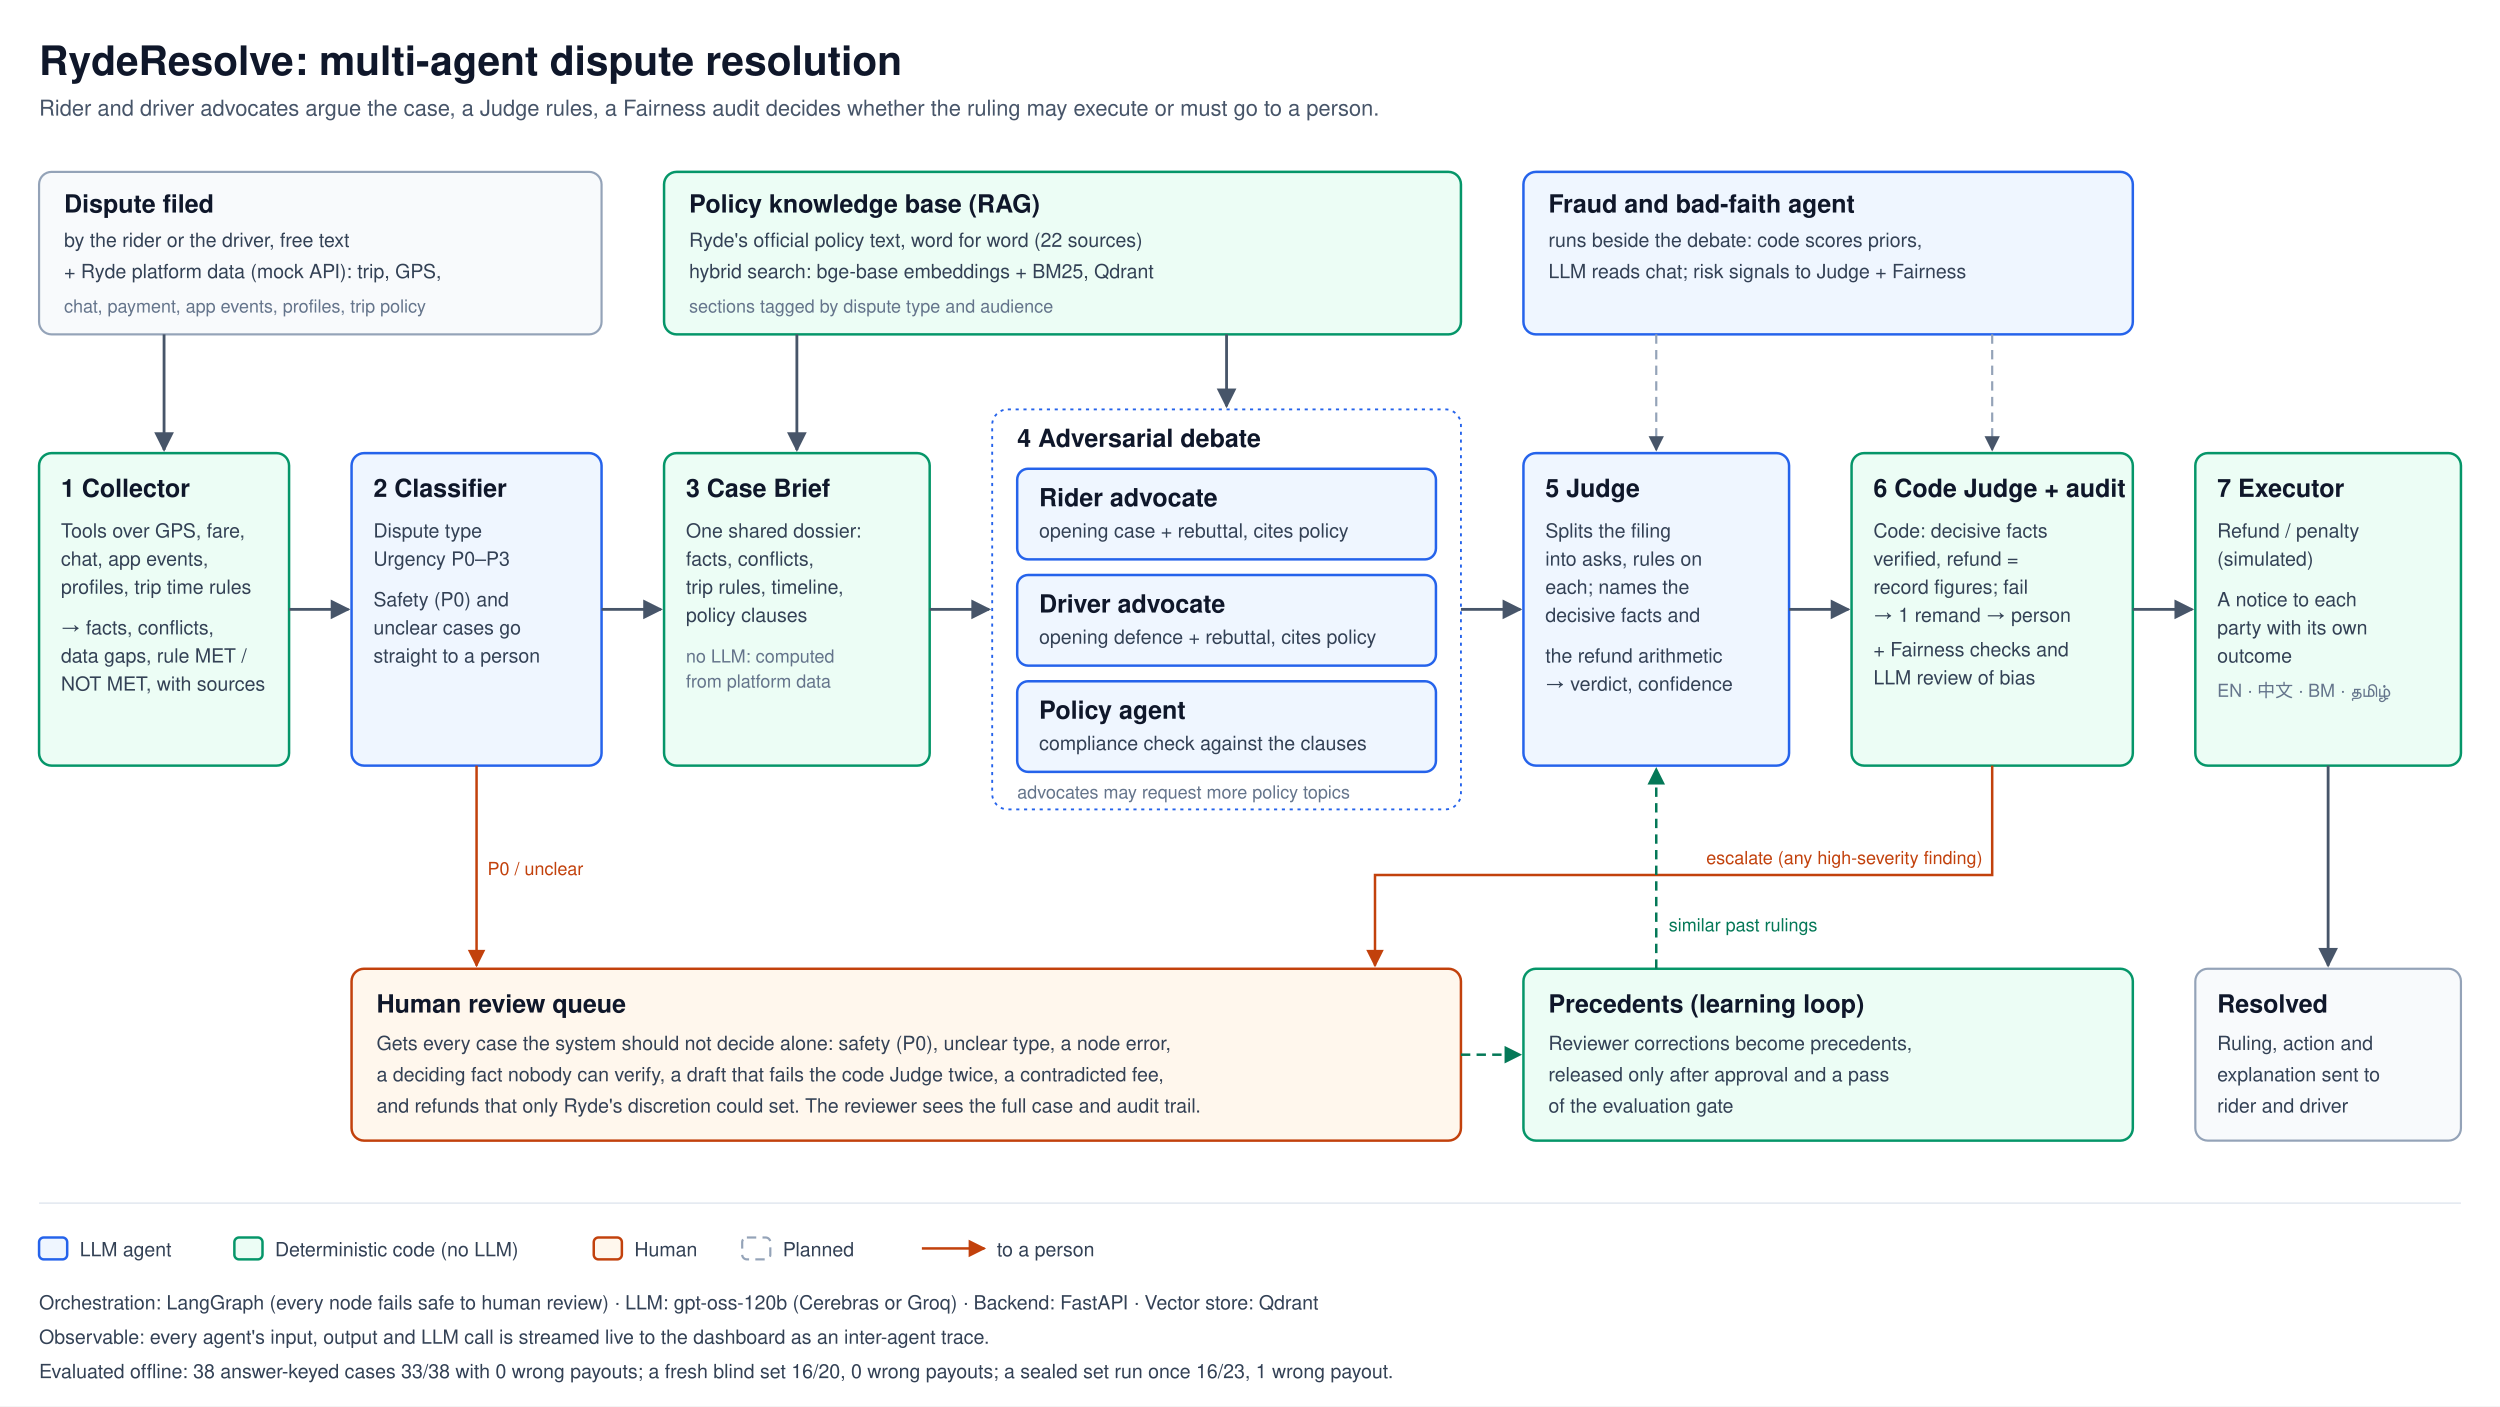
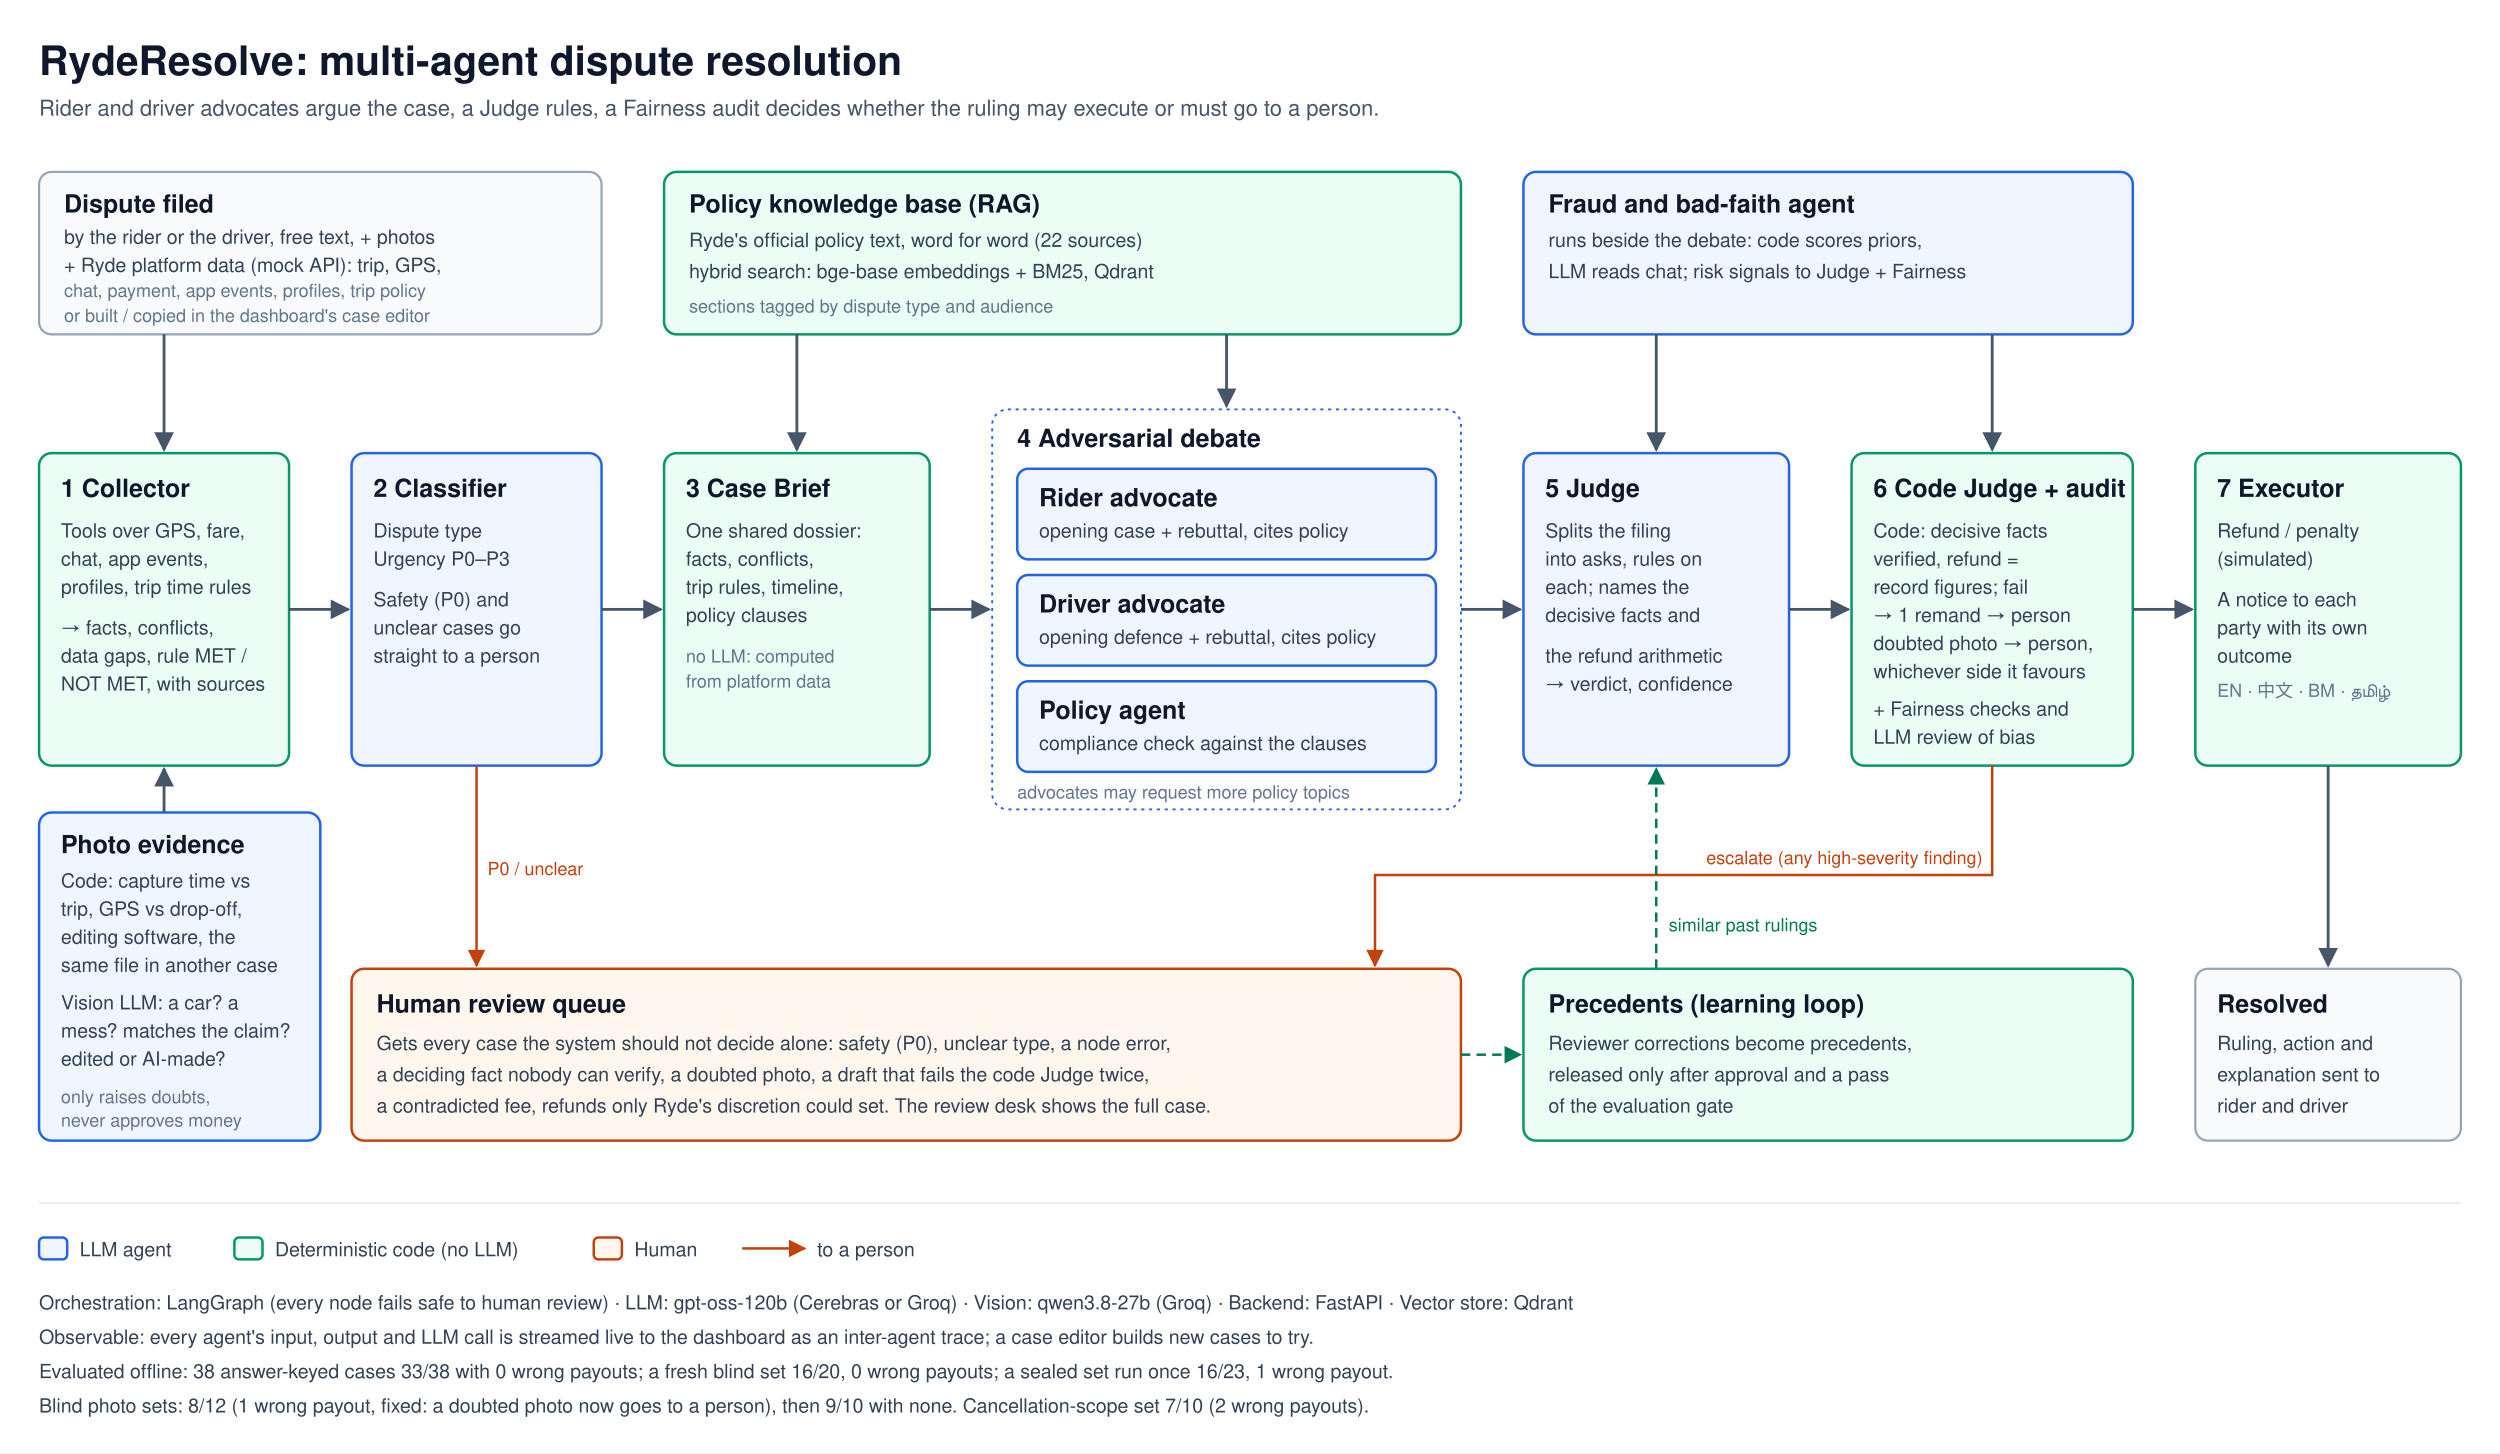
- <svg xmlns="http://www.w3.org/2000/svg" width="1600" height="900" viewBox="0 0 1600 900" font-family="Segoe UI, Helvetica, Arial, sans-serif">
+ <svg xmlns="http://www.w3.org/2000/svg" width="1600" height="930" viewBox="0 0 1600 930" font-family="Segoe UI, Helvetica, Arial, sans-serif">
  <defs>
    <marker id="a" viewBox="0 0 10 10" refX="9" refY="5" markerWidth="7" markerHeight="7" orient="auto-start-reverse">
      <path d="M0,0 L10,5 L0,10 z" fill="#475569" />
    </marker>
    <marker id="ao" viewBox="0 0 10 10" refX="9" refY="5" markerWidth="7" markerHeight="7" orient="auto-start-reverse">
      <path d="M0,0 L10,5 L0,10 z" fill="#c2410c" />
    </marker>
    <marker id="ag" viewBox="0 0 10 10" refX="9" refY="5" markerWidth="7" markerHeight="7" orient="auto-start-reverse">
      <path d="M0,0 L10,5 L0,10 z" fill="#047857" />
    </marker>
    <style>
      .t  { font-size: 16px; font-weight: 700; fill: #0f172a; }
      .s  { font-size: 12.5px; fill: #334155; }
      .k  { font-size: 11.5px; fill: #64748b; }
      .h  { font-size: 26px; font-weight: 700; fill: #0f172a; }
      .sub{ font-size: 14px; fill: #475569; }
      .llm  { fill: #eff6ff; stroke: #2563eb; stroke-width: 1.6; }
      .code { fill: #ecfdf5; stroke: #059669; stroke-width: 1.6; }
      .hum  { fill: #fff7ed; stroke: #c2410c; stroke-width: 1.6; }
      .data { fill: #f8fafc; stroke: #94a3b8; stroke-width: 1.4; }
      .plan { fill: #ffffff; stroke: #94a3b8; stroke-width: 1.4; stroke-dasharray: 6 4; }
      .wrap { fill: none; stroke: #2563eb; stroke-width: 1.2; stroke-dasharray: 2 3; }
      .ln  { stroke: #475569; stroke-width: 1.8; fill: none; }
      .lo  { stroke: #c2410c; stroke-width: 1.6; fill: none; }
      .lg  { stroke: #047857; stroke-width: 1.6; fill: none; stroke-dasharray: 6 4; }
      .lp  { stroke: #94a3b8; stroke-width: 1.4; fill: none; stroke-dasharray: 6 4; }
      .lab { font-size: 11.5px; fill: #c2410c; }
      .labg{ font-size: 11.5px; fill: #047857; }
    </style>
  </defs>
-   <rect width="1600" height="900" fill="#ffffff" />
+   <rect width="1600" height="930" fill="#ffffff" />
  <text x="25" y="48" class="h">RydeResolve: multi-agent dispute resolution</text>
  <text x="25" y="74" class="sub">Rider and driver advocates argue the case, a Judge rules, a Fairness audit decides whether the ruling may execute or must go to a person.</text>
  <rect x="25" y="110" width="360" height="104" rx="8" class="data" />
  <text x="41" y="136" class="t">Dispute filed</text>
-   <text x="41" y="158" class="s">by the rider or the driver, free text</text>
-   <text x="41" y="178" class="s">+ Ryde platform data (mock API): trip, GPS,</text>
-   <text x="41" y="200" class="k">chat, payment, app events, profiles, trip policy</text>
+   <text x="41" y="156" class="s">by the rider or the driver, free text, + photos</text>
+   <text x="41" y="174" class="s">+ Ryde platform data (mock API): trip, GPS,</text>
+   <text x="41" y="190" class="k">chat, payment, app events, profiles, trip policy</text>
+   <text x="41" y="206" class="k">or built / copied in the dashboard's case editor</text>
  <rect x="425" y="110" width="510" height="104" rx="8" class="code" />
  <text x="441" y="136" class="t">Policy knowledge base (RAG)</text>
  <text x="441" y="158" class="s">Ryde's official policy text, word for word (22 sources)</text>
  <text x="441" y="178" class="s">hybrid search: bge-base embeddings + BM25, Qdrant</text>
  <text x="441" y="200" class="k">sections tagged by dispute type and audience</text>
  <rect x="975" y="110" width="390" height="104" rx="8" class="llm" />
  <text x="991" y="136" class="t">Fraud and bad-faith agent</text>
  <text x="991" y="158" class="s">runs beside the debate: code scores priors,</text>
  <text x="991" y="178" class="s">LLM reads chat; risk signals to Judge + Fairness</text>
  <rect x="25" y="290" width="160" height="200" rx="8" class="code" />
  <text x="39" y="318" class="t">1  Collector</text>
  <text x="39" y="344" class="s">Tools over GPS, fare,</text>
  <text x="39" y="362" class="s">chat, app events,</text>
  <text x="39" y="380" class="s">profiles, trip time rules</text>
  <text x="39" y="406" class="s">→ facts, conflicts,</text>
  <text x="39" y="424" class="s">data gaps, rule MET /</text>
  <text x="39" y="442" class="s">NOT MET, with sources</text>
  <rect x="225" y="290" width="160" height="200" rx="8" class="llm" />
  <text x="239" y="318" class="t">2  Classifier</text>
  <text x="239" y="344" class="s">Dispute type</text>
  <text x="239" y="362" class="s">Urgency P0–P3</text>
  <text x="239" y="388" class="s">Safety (P0) and</text>
  <text x="239" y="406" class="s">unclear cases go</text>
  <text x="239" y="424" class="s">straight to a person</text>
  <rect x="425" y="290" width="170" height="200" rx="8" class="code" />
  <text x="439" y="318" class="t">3  Case Brief</text>
  <text x="439" y="344" class="s">One shared dossier:</text>
  <text x="439" y="362" class="s">facts, conflicts,</text>
  <text x="439" y="380" class="s">trip rules, timeline,</text>
  <text x="439" y="398" class="s">policy clauses</text>
  <text x="439" y="424" class="k">no LLM: computed</text>
  <text x="439" y="440" class="k">from platform data</text>
  <rect x="635" y="262" width="300" height="256" rx="10" class="wrap" />
  <text x="651" y="286" class="t">4  Adversarial debate</text>
  <rect x="651" y="300" width="268" height="58" rx="7" class="llm" />
  <text x="665" y="324" class="t" font-size="14">Rider advocate</text>
  <text x="665" y="344" class="s">opening case + rebuttal, cites policy</text>
  <rect x="651" y="368" width="268" height="58" rx="7" class="llm" />
  <text x="665" y="392" class="t" font-size="14">Driver advocate</text>
  <text x="665" y="412" class="s">opening defence + rebuttal, cites policy</text>
  <rect x="651" y="436" width="268" height="58" rx="7" class="llm" />
  <text x="665" y="460" class="t" font-size="14">Policy agent</text>
  <text x="665" y="480" class="s">compliance check against the clauses</text>
  <text x="651" y="511" class="k">advocates may request more policy topics</text>
  <rect x="975" y="290" width="170" height="200" rx="8" class="llm" />
  <text x="989" y="318" class="t">5  Judge</text>
  <text x="989" y="344" class="s">Splits the filing</text>
  <text x="989" y="362" class="s">into asks, rules on</text>
  <text x="989" y="380" class="s">each; names the</text>
  <text x="989" y="398" class="s">decisive facts and</text>
  <text x="989" y="424" class="s">the refund arithmetic</text>
  <text x="989" y="442" class="s">→ verdict, confidence</text>
  <rect x="1185" y="290" width="180" height="200" rx="8" class="code" />
  <text x="1199" y="318" class="t">6  Code Judge + audit</text>
  <text x="1199" y="344" class="s">Code: decisive facts</text>
  <text x="1199" y="362" class="s">verified, refund =</text>
  <text x="1199" y="380" class="s">record figures; fail</text>
  <text x="1199" y="398" class="s">→ 1 remand → person</text>
-   <text x="1199" y="420" class="s">+ Fairness checks and</text>
-   <text x="1199" y="438" class="s">LLM review of bias</text>
+   <text x="1199" y="416" class="s">doubted photo → person,</text>
+   <text x="1199" y="434" class="s">whichever side it favours</text>
+   <text x="1199" y="458" class="s">+ Fairness checks and</text>
+   <text x="1199" y="476" class="s">LLM review of bias</text>
  <rect x="1405" y="290" width="170" height="200" rx="8" class="code" />
  <text x="1419" y="318" class="t">7  Executor</text>
  <text x="1419" y="344" class="s">Refund / penalty</text>
  <text x="1419" y="362" class="s">(simulated)</text>
  <text x="1419" y="388" class="s">A notice to each</text>
  <text x="1419" y="406" class="s">party with its own</text>
  <text x="1419" y="424" class="s">outcome</text>
  <text x="1419" y="446" class="k">EN · 中文 · BM · தமிழ்</text>
+   <rect x="25" y="520" width="180" height="210" rx="8" class="llm" />
+   <text x="39" y="546" class="t">Photo evidence</text>
+   <text x="39" y="568" class="s">Code: capture time vs</text>
+   <text x="39" y="586" class="s">trip, GPS vs drop-off,</text>
+   <text x="39" y="604" class="s">editing software, the</text>
+   <text x="39" y="622" class="s">same file in another case</text>
+   <text x="39" y="646" class="s">Vision LLM: a car? a</text>
+   <text x="39" y="664" class="s">mess? matches the claim?</text>
+   <text x="39" y="682" class="s">edited or AI-made?</text>
+   <text x="39" y="706" class="k">only raises doubts,</text>
+   <text x="39" y="721" class="k">never approves money</text>
+   <line x1="105" y1="520" x2="105" y2="492" class="ln" marker-end="url(#a)" />
  <line x1="105" y1="214" x2="105" y2="288" class="ln" marker-end="url(#a)" />
  <line x1="185" y1="390" x2="223" y2="390" class="ln" marker-end="url(#a)" />
  <line x1="385" y1="390" x2="423" y2="390" class="ln" marker-end="url(#a)" />
  <line x1="595" y1="390" x2="633" y2="390" class="ln" marker-end="url(#a)" />
  <line x1="935" y1="390" x2="973" y2="390" class="ln" marker-end="url(#a)" />
  <line x1="1145" y1="390" x2="1183" y2="390" class="ln" marker-end="url(#a)" />
  <line x1="1365" y1="390" x2="1403" y2="390" class="ln" marker-end="url(#a)" />
  <line x1="510" y1="214" x2="510" y2="288" class="ln" marker-end="url(#a)" />
  <line x1="785" y1="214" x2="785" y2="260" class="ln" marker-end="url(#a)" />
-   <line x1="1060" y1="214" x2="1060" y2="288" class="lp" marker-end="url(#a)" />
-   <line x1="1275" y1="214" x2="1275" y2="288" class="lp" marker-end="url(#a)" />
+   <line x1="1060" y1="214" x2="1060" y2="288" class="ln" marker-end="url(#a)" />
+   <line x1="1275" y1="214" x2="1275" y2="288" class="ln" marker-end="url(#a)" />
  <rect x="225" y="620" width="710" height="110" rx="8" class="hum" />
  <text x="241" y="648" class="t">Human review queue</text>
  <text x="241" y="672" class="s">Gets every case the system should not decide alone: safety (P0), unclear type, a node error,</text>
-   <text x="241" y="692" class="s">a deciding fact nobody can verify, a draft that fails the code Judge twice, a contradicted fee,</text>
-   <text x="241" y="712" class="s">and refunds that only Ryde's discretion could set. The reviewer sees the full case and audit trail.</text>
+   <text x="241" y="692" class="s">a deciding fact nobody can verify, a doubted photo, a draft that fails the code Judge twice,</text>
+   <text x="241" y="712" class="s">a contradicted fee, refunds only Ryde's discretion could set. The review desk shows the full case.</text>
  <rect x="975" y="620" width="390" height="110" rx="8" class="code" />
  <text x="991" y="648" class="t">Precedents (learning loop)</text>
  <text x="991" y="672" class="s">Reviewer corrections become precedents,</text>
  <text x="991" y="692" class="s">released only after approval and a pass</text>
  <text x="991" y="712" class="s">of the evaluation gate</text>
  <rect x="1405" y="620" width="170" height="110" rx="8" class="data" />
  <text x="1419" y="648" class="t">Resolved</text>
  <text x="1419" y="672" class="s">Ruling, action and</text>
  <text x="1419" y="692" class="s">explanation sent to</text>
  <text x="1419" y="712" class="s">rider and driver</text>
  <path d="M305,490 L305,618" class="lo" marker-end="url(#ao)" />
  <text x="312" y="560" class="lab">P0 / unclear</text>
  <path d="M1275,490 L1275,560 L880,560 L880,618" class="lo" marker-end="url(#ao)" />
  <text x="1092" y="553" class="lab">escalate (any high-severity finding)</text>
  <path d="M1490,490 L1490,618" class="ln" marker-end="url(#a)" />
  <line x1="935" y1="675" x2="973" y2="675" class="lg" marker-end="url(#ag)" />
  <path d="M1060,620 L1060,492" class="lg" marker-end="url(#ag)" />
  <text x="1068" y="596" class="labg">similar past rulings</text>
  <line x1="25" y1="770" x2="1575" y2="770" stroke="#e2e8f0" stroke-width="1" />
  <rect x="25" y="792" width="18" height="14" rx="3" class="llm" />
  <text x="51" y="804" class="s">LLM agent</text>
  <rect x="150" y="792" width="18" height="14" rx="3" class="code" />
  <text x="176" y="804" class="s">Deterministic code (no LLM)</text>
  <rect x="380" y="792" width="18" height="14" rx="3" class="hum" />
  <text x="406" y="804" class="s">Human</text>
-   <rect x="475" y="792" width="18" height="14" rx="3" class="plan" />
-   <text x="501" y="804" class="s">Planned</text>
-   <line x1="590" y1="799" x2="630" y2="799" class="lo" marker-end="url(#ao)" />
-   <text x="638" y="804" class="s">to a person</text>
-   <text x="25" y="838" class="s">Orchestration: LangGraph (every node fails safe to human review) · LLM: gpt-oss-120b (Cerebras or Groq) · Backend: FastAPI · Vector store: Qdrant</text>
-   <text x="25" y="860" class="s">Observable: every agent's input, output and LLM call is streamed live to the dashboard as an inter-agent trace.</text>
+   <line x1="475" y1="799" x2="515" y2="799" class="lo" marker-end="url(#ao)" />
+   <text x="523" y="804" class="s">to a person</text>
+   <text x="25" y="838" class="s">Orchestration: LangGraph (every node fails safe to human review) · LLM: gpt-oss-120b (Cerebras or Groq) · Vision: qwen3.8-27b (Groq) · Backend: FastAPI · Vector store: Qdrant</text>
+   <text x="25" y="860" class="s">Observable: every agent's input, output and LLM call is streamed live to the dashboard as an inter-agent trace; a case editor builds new cases to try.</text>
  <text x="25" y="882" class="s">Evaluated offline: 38 answer-keyed cases 33/38 with 0 wrong payouts; a fresh blind set 16/20, 0 wrong payouts; a sealed set run once 16/23, 1 wrong payout.</text>
+   <text x="25" y="904" class="s">Blind photo sets: 8/12 (1 wrong payout, fixed: a doubted photo now goes to a person), then 9/10 with none. Cancellation-scope set 7/10 (2 wrong payouts).</text>
</svg>
